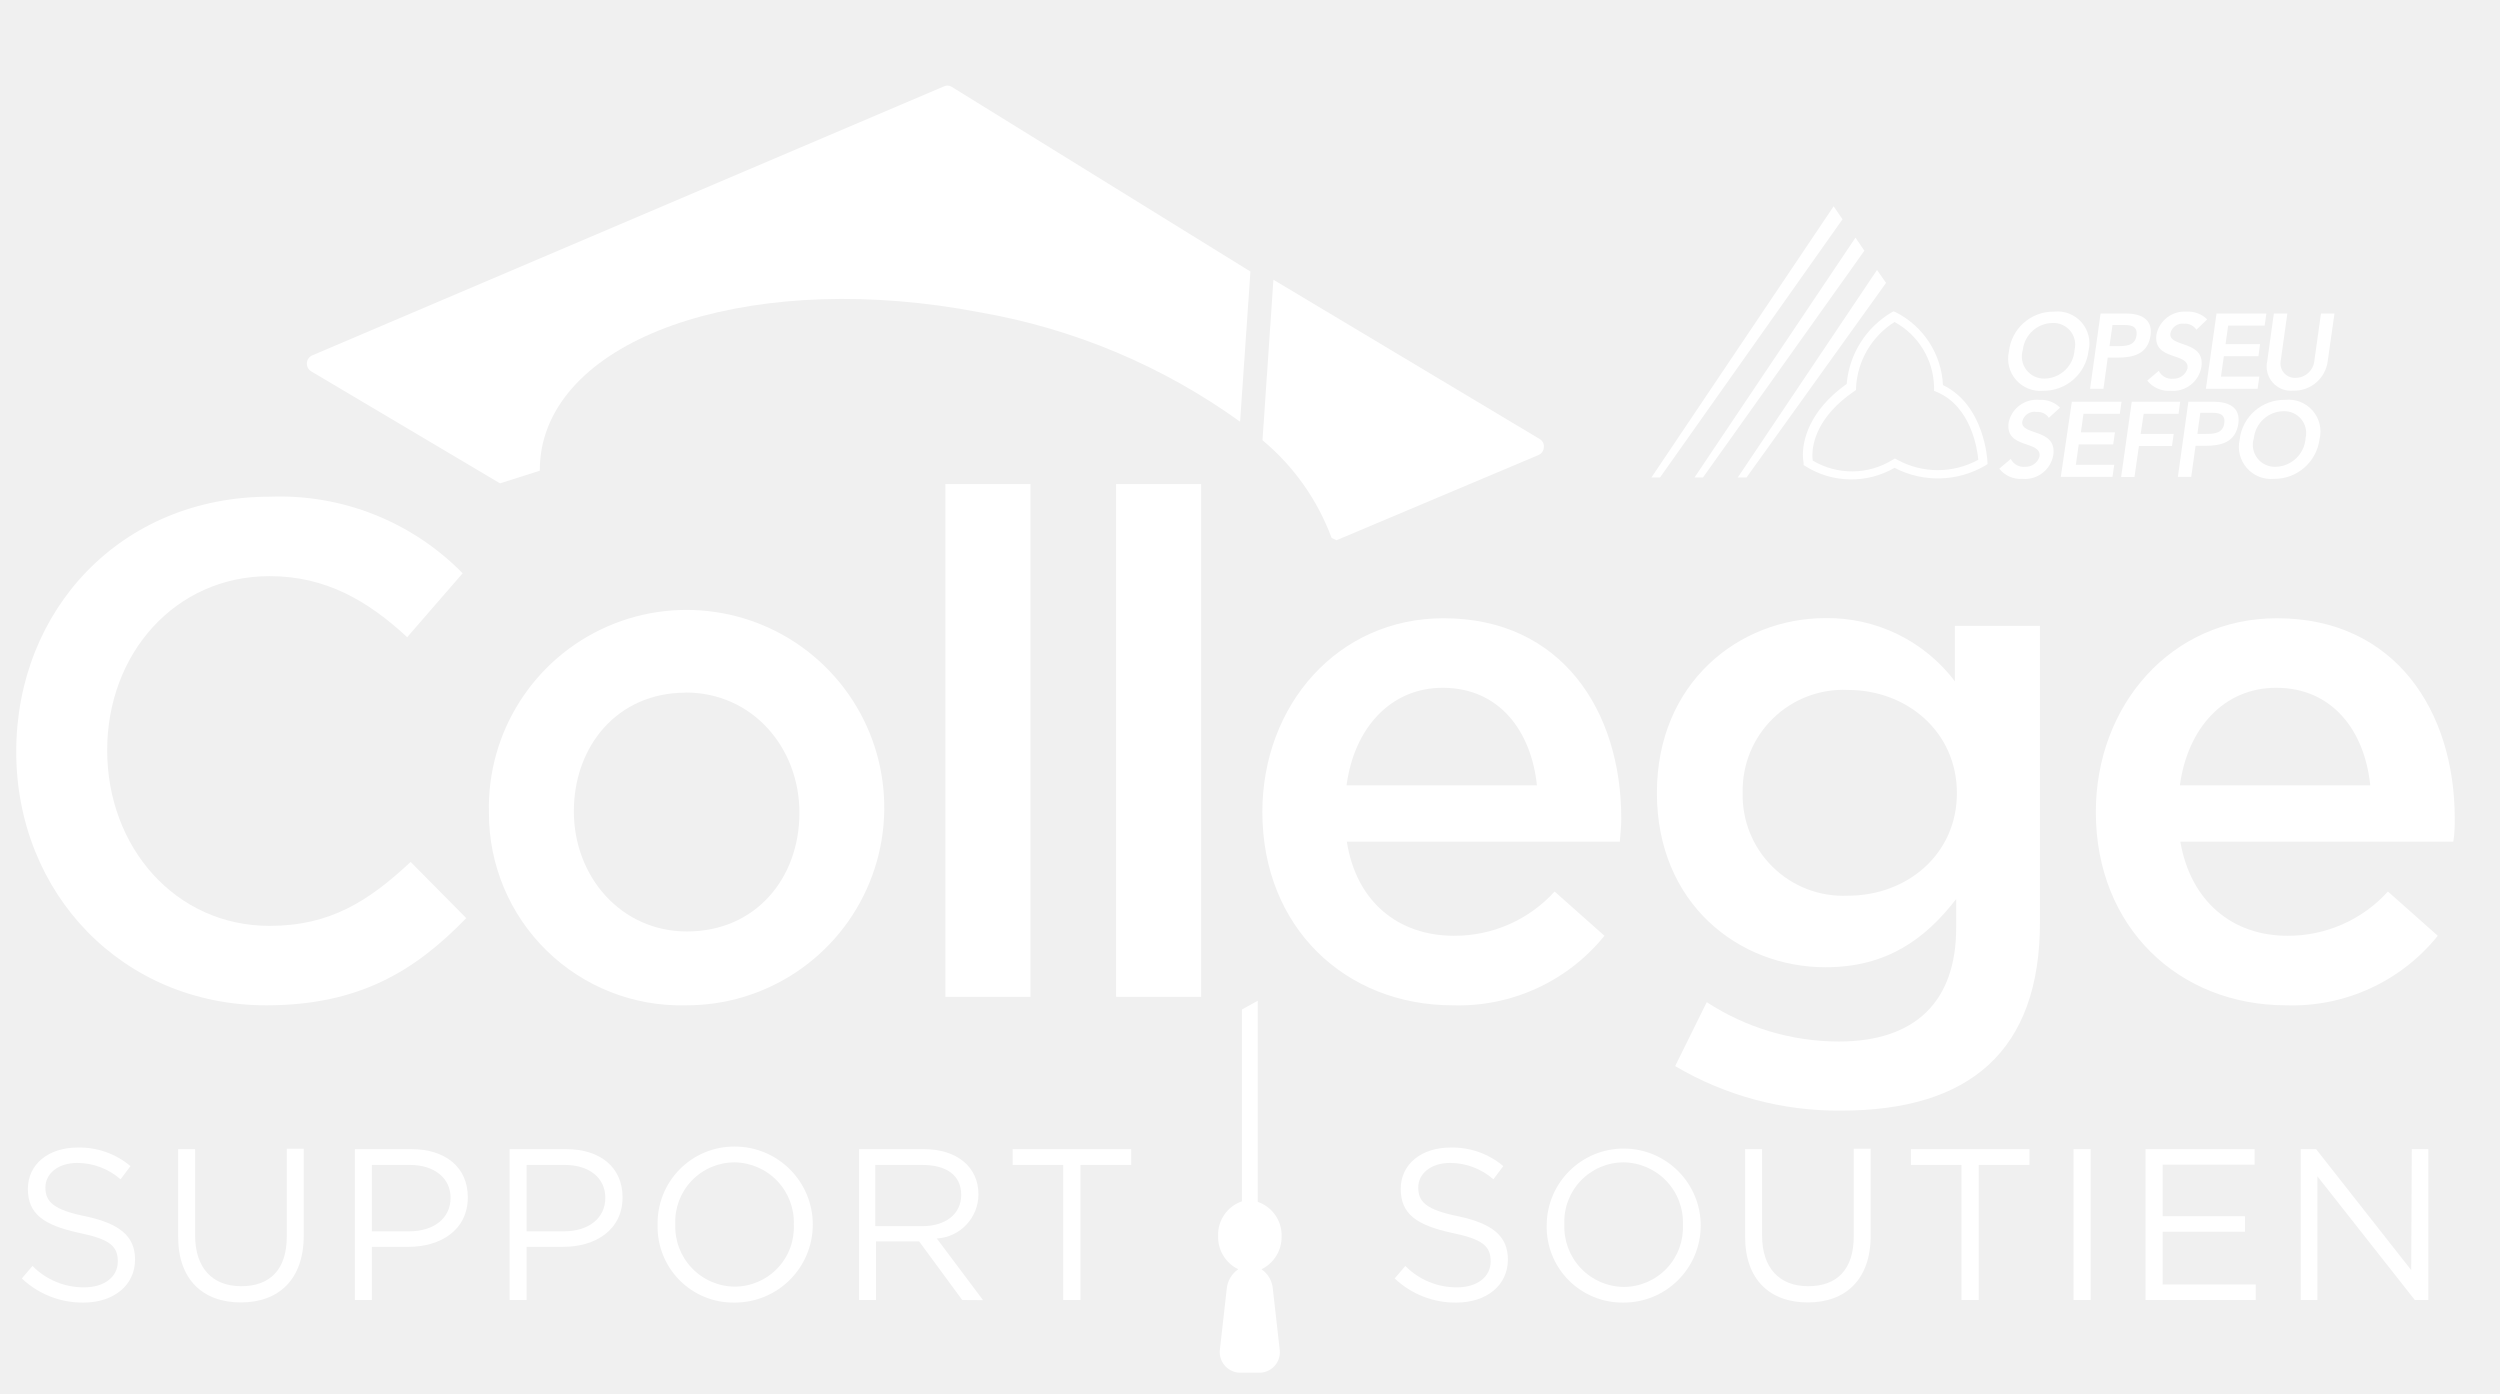
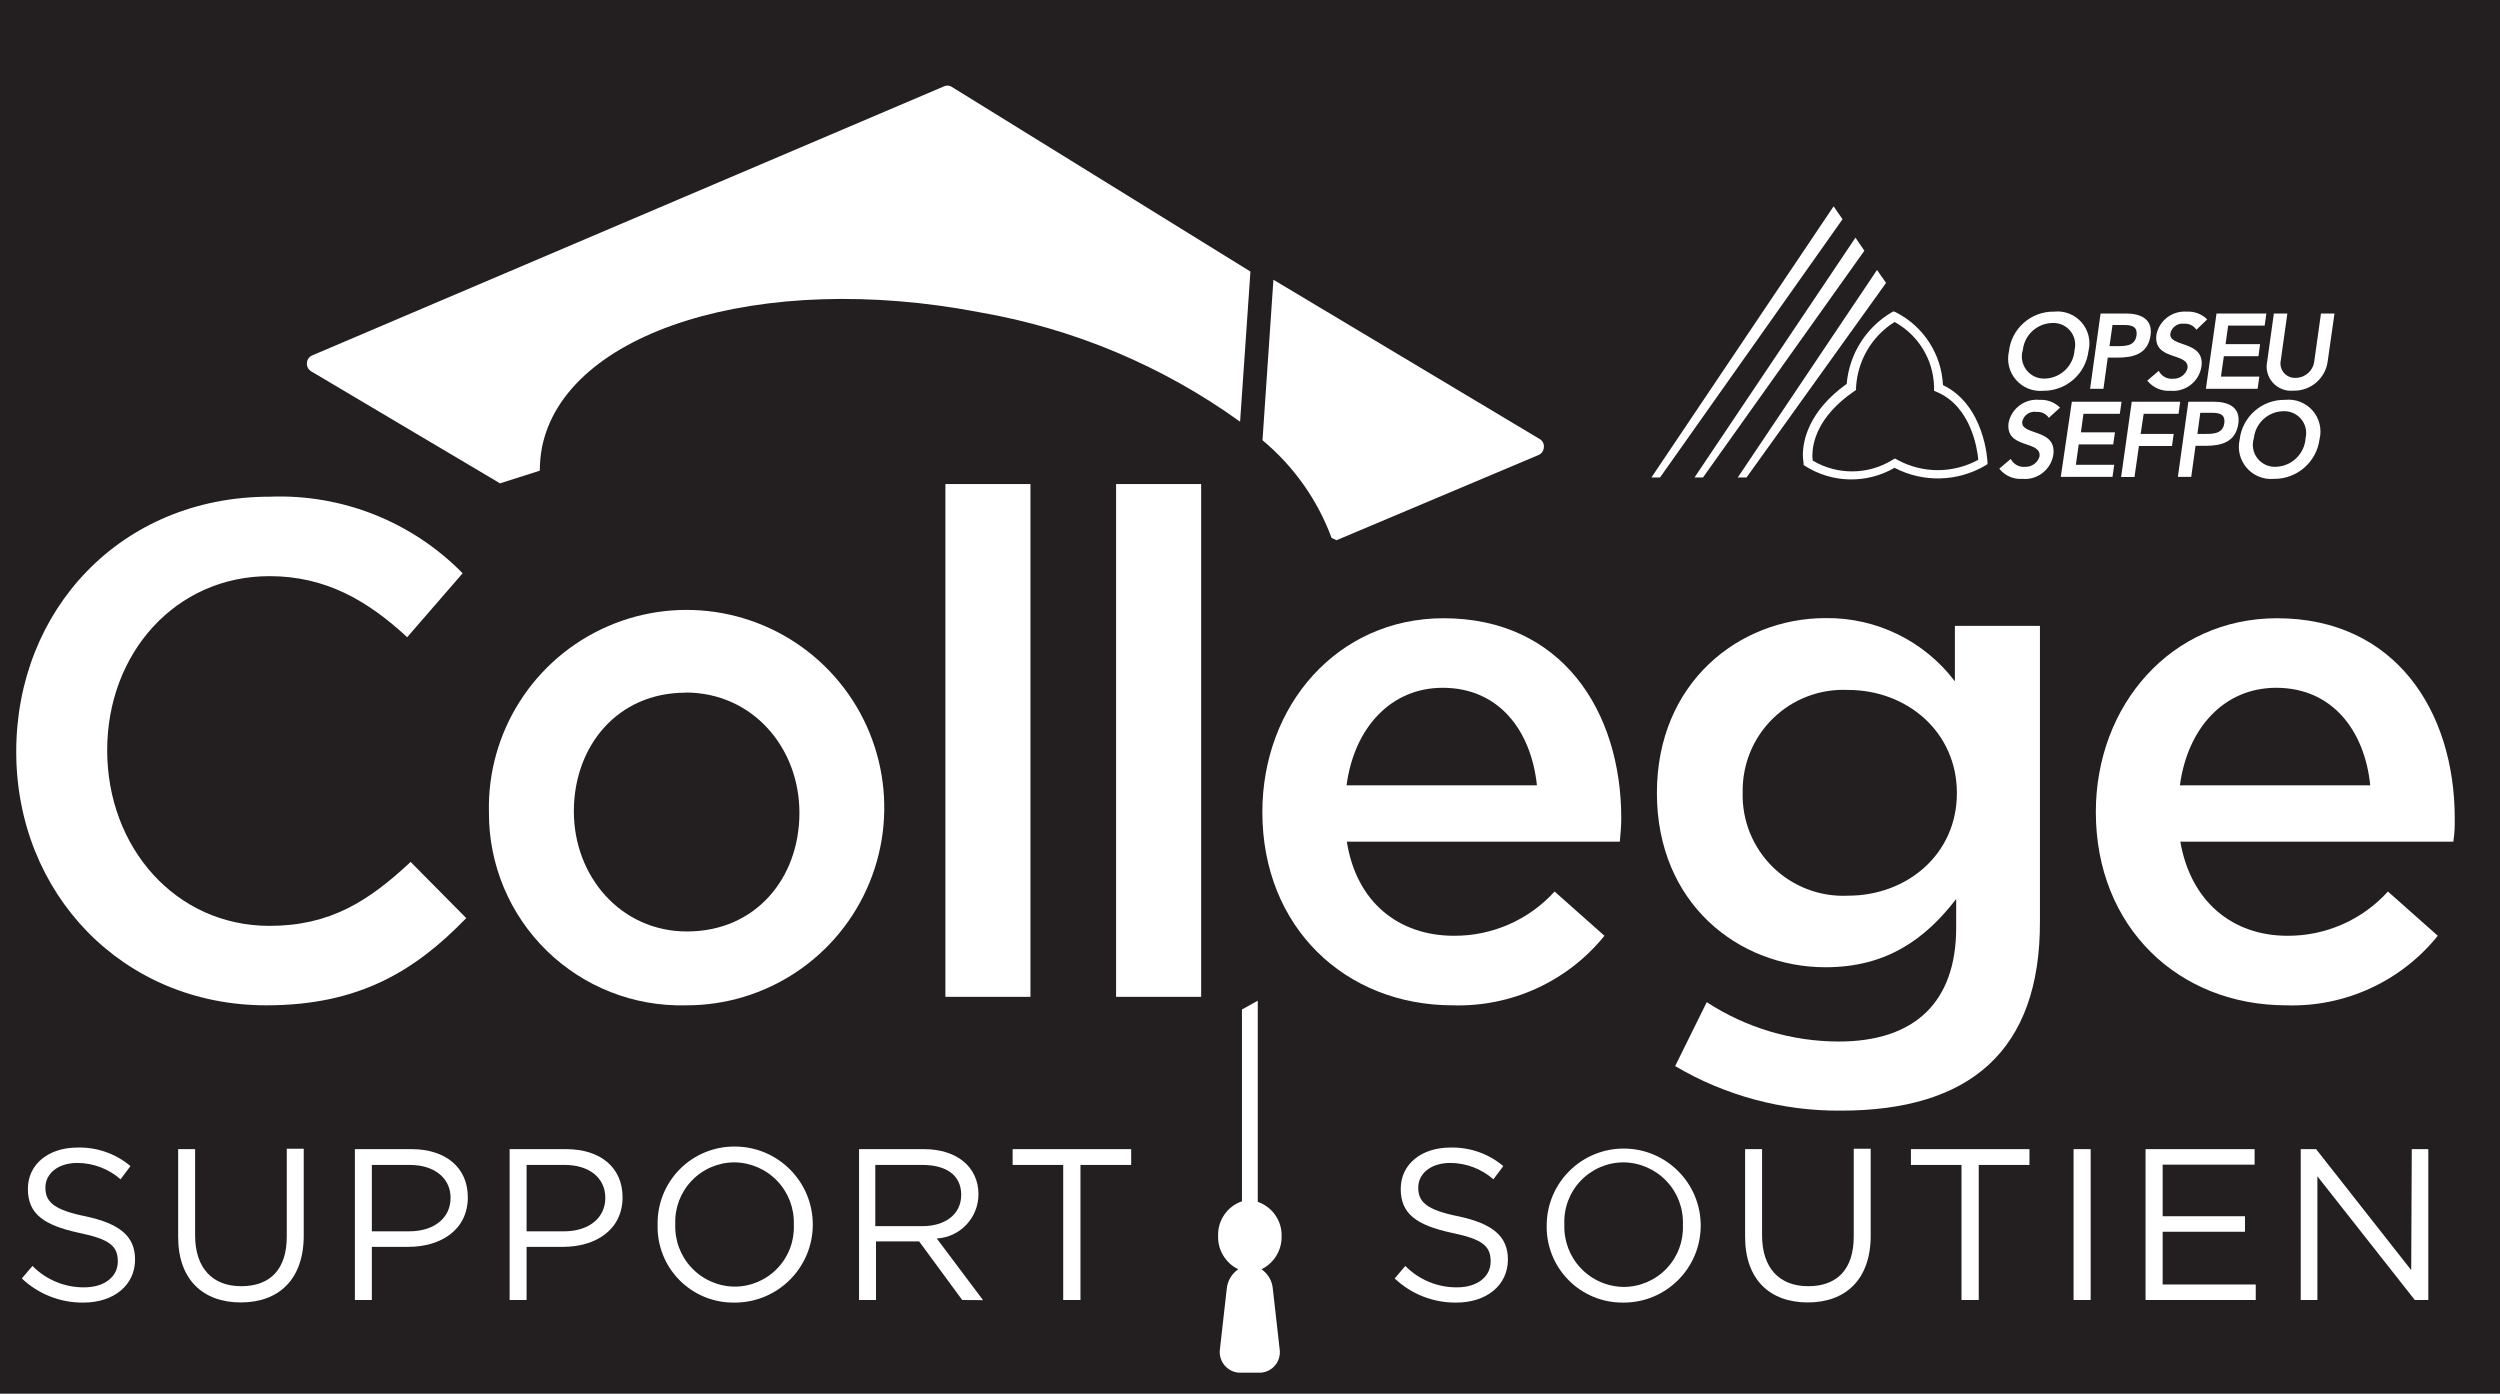
<svg xmlns="http://www.w3.org/2000/svg" id="Layer_1" data-name="Layer 1" width="174" height="97" viewBox="0 0 174 97">
+   <rect fill="#231f20" x="0" y="0" width="174" height="97" />
  <g transform="translate(-42.8, -56.8)">
    <path fill="#fff" d="M80.51,88c1.57-8.17,15.23-12.4,30.5-9.46a43.78,43.78,0,0,1,18.1,7.61l.72-10.45L109,62.82a.56.56,0,0,0-.52,0L64.52,81.54a.61.61,0,0,0-.36.53.62.62,0,0,0,.29.57l13.15,7.8,2.77-.88A8.93,8.93,0,0,1,80.51,88Z" />
    <path fill="#fff" d="M150,87.38,131.43,76.27l-.76,11.17a16.15,16.15,0,0,1,4.81,6.8l.34.16,14.06-5.93a.61.61,0,0,0,.37-.52A.59.59,0,0,0,150,87.38Z" />
    <path fill="#fff" d="M132,142.86a2.46,2.46,0,0,0-1.66-2.41v-14l-1.1.61v13.35a2.46,2.46,0,0,0-1.66,2.41,2.5,2.5,0,0,0,1.4,2.32,1.87,1.87,0,0,0-.8,1.37l-.47,4.17a1.44,1.44,0,0,0,1.34,1.66h1.48a1.43,1.43,0,0,0,1.33-1.66l-.47-4.17a1.83,1.83,0,0,0-.79-1.37A2.5,2.5,0,0,0,132,142.86Z" />
    <path fill="#fff" d="M48.78,141.46c2.34.51,3.42,1.37,3.42,3,0,1.81-1.5,3-3.59,3a6.13,6.13,0,0,1-4.29-1.68l.74-.87a5,5,0,0,0,3.6,1.49c1.41,0,2.34-.74,2.34-1.8s-.53-1.55-2.73-2c-2.42-.53-3.53-1.31-3.53-3.05s1.46-2.88,3.45-2.88a5.49,5.49,0,0,1,3.69,1.29l-.69.92a4.58,4.58,0,0,0-3-1.14c-1.36,0-2.23.75-2.23,1.71S46.47,141,48.78,141.46Z" />
    <path fill="#fff" d="M63.94,142.8c0,3.06-1.75,4.65-4.38,4.65s-4.36-1.59-4.36-4.56v-6.11h1.18v6c0,2.27,1.2,3.54,3.21,3.54s3.17-1.17,3.17-3.46v-6.11h1.18Z" />
    <path fill="#fff" d="M71.23,143.58H68.68v3.7H67.5v-10.5h3.93c2.37,0,3.93,1.26,3.93,3.35C75.36,142.41,73.47,143.58,71.23,143.58Zm.11-5.7H68.68v4.62h2.6c1.74,0,2.88-.93,2.88-2.33S73,137.88,71.34,137.88Z" />
    <path fill="#fff" d="M82,143.58H79.45v3.7H78.27v-10.5H82.2c2.37,0,3.93,1.26,3.93,3.35C86.13,142.41,84.24,143.58,82,143.58Zm.11-5.7H79.45v4.62h2.6c1.74,0,2.88-.93,2.88-2.33S83.8,137.88,82.11,137.88Z" />
    <path fill="#fff" d="M93.91,147.46a5.27,5.27,0,0,1-5.34-5.41,5.33,5.33,0,0,1,5.37-5.45,5.43,5.43,0,0,1,0,10.86Zm0-9.76A4.13,4.13,0,0,0,89.8,142a4.18,4.18,0,0,0,4.14,4.35,4.13,4.13,0,0,0,4.11-4.32A4.18,4.18,0,0,0,93.91,137.7Z" />
    <path fill="#fff" d="M109.77,147.28l-3-4.08h-3v4.08h-1.18v-10.5h4.51c2.31,0,3.8,1.25,3.8,3.14A3.08,3.08,0,0,1,108,143l3.22,4.29Zm-2.81-9.4h-3.24v4.26H107c1.57,0,2.7-.81,2.7-2.18S108.66,137.88,107,137.88Z" />
    <path fill="#fff" d="M118,147.28h-1.2v-9.4h-3.52v-1.1h8.25v1.1H118Z" />
    <path fill="#fff" d="M61.33,126.77c-10,0-17.4-7.78-17.4-17.65s7.28-17.75,17.65-17.75A17.82,17.82,0,0,1,75,96.7l-3.86,4.45c-2.74-2.54-5.67-4.25-9.58-4.25-6.55,0-11.3,5.37-11.3,12.12s4.75,12.22,11.3,12.22c4.2,0,6.89-1.71,9.82-4.45l3.87,3.91C71.65,124.42,67.74,126.77,61.33,126.77Z" />
    <path fill="#fff" d="M90.52,126.77a13.36,13.36,0,0,1-13.69-13.4,13.76,13.76,0,1,1,13.69,13.4Zm0-21.76c-4.75,0-7.78,3.72-7.78,8.26s3.28,8.36,7.87,8.36c4.79,0,7.83-3.71,7.83-8.26S95.16,105,90.52,105Z" />
    <path fill="#fff" d="M108.6,126.18V90.49h5.92v35.69Z" />
    <path fill="#fff" d="M120.48,126.18V90.49h5.92v35.69Z" />
    <path fill="#fff" d="M144,121.93a9.39,9.39,0,0,0,7-3.08l3.47,3.08a13.06,13.06,0,0,1-10.56,4.84c-7.48,0-13.25-5.43-13.25-13.45,0-7.43,5.23-13.49,12.61-13.49,8.22,0,12.37,6.45,12.37,13.93,0,.54-.05,1-.1,1.62h-19C137.2,119.58,140.13,121.93,144,121.93Zm5.77-10.47c-.4-3.81-2.64-6.79-6.56-6.79-3.61,0-6.16,2.79-6.69,6.79Z" />
    <path fill="#fff" d="M170.93,134.1A22.31,22.31,0,0,1,159.39,131l2.2-4.45a16.83,16.83,0,0,0,9.19,2.74c5.28,0,8.17-2.74,8.17-7.92v-2c-2.15,2.79-4.84,4.75-9.09,4.75-6.07,0-11.74-4.45-11.74-12.13s5.72-12.17,11.74-12.17a11.11,11.11,0,0,1,9,4.4v-3.86h5.92V120.9C184.82,130,179.83,134.1,170.93,134.1Zm.49-29.28a7,7,0,0,0-7.33,7.13,7,7,0,0,0,7.33,7.19c4.11,0,7.58-2.88,7.58-7.14S175.53,104.82,171.42,104.82Z" />
    <path fill="#fff" d="M202,121.93a9.37,9.37,0,0,0,7-3.08l3.47,3.08a13,13,0,0,1-10.55,4.84c-7.49,0-13.25-5.43-13.25-13.45,0-7.43,5.23-13.49,12.61-13.49,8.21,0,12.37,6.45,12.37,13.93,0,.54,0,1-.1,1.62h-19C195.28,119.58,198.21,121.93,202,121.93Zm5.77-10.47c-.39-3.81-2.64-6.79-6.55-6.79-3.62,0-6.16,2.79-6.7,6.79Z" />
    <path fill="#fff" d="M185.76,78.49a2.22,2.22,0,0,1,2.4,2.74A3.15,3.15,0,0,1,185,84a2.24,2.24,0,0,1-2.38-2.73A3.11,3.11,0,0,1,185.76,78.49Zm-.64,4.66a2.13,2.13,0,0,0,2.07-2,1.51,1.51,0,0,0-1.54-1.87,2.11,2.11,0,0,0-2.06,1.87A1.54,1.54,0,0,0,185.12,83.15Z" />
    <path fill="#fff" d="M189,78.62h1.76c1,0,1.88.36,1.72,1.52-.19,1.31-1.2,1.55-2.31,1.55h-.67l-.3,2.17h-.93Zm1.18,2.27c.53,0,1.22,0,1.32-.74s-.51-.73-1-.73h-.67l-.21,1.47Z" />
    <path fill="#fff" d="M195.67,79.75a.94.94,0,0,0-.86-.42.86.86,0,0,0-.95.67c-.15,1,2.42.46,2.16,2.32A2,2,0,0,1,193.87,84a1.9,1.9,0,0,1-1.62-.71l.8-.68a1,1,0,0,0,1,.55,1,1,0,0,0,1-.72c.16-1.15-2.42-.49-2.16-2.36A2,2,0,0,1,195,78.49a1.86,1.86,0,0,1,1.42.54Z" />
    <path fill="#fff" d="M197.07,78.62h3.47l-.12.84h-2.54l-.18,1.29h2.4l-.11.84h-2.41l-.2,1.42h2.67l-.12.85h-3.6Z" />
    <path fill="#fff" d="M204.81,81.93a2.35,2.35,0,0,1-2.4,2.06,1.69,1.69,0,0,1-1.81-2.06l.46-3.31H202l-.46,3.28a1,1,0,0,0,1,1.2,1.32,1.32,0,0,0,1.34-1.2l.46-3.28h.94Z" />
    <path fill="#fff" d="M185.4,85.88a.94.94,0,0,0-.85-.41.87.87,0,0,0-1,.67c-.14,1,2.42.45,2.16,2.32a2,2,0,0,1-2.15,1.67,1.88,1.88,0,0,1-1.61-.71l.8-.68a1,1,0,0,0,1,.55,1,1,0,0,0,1-.72c.16-1.15-2.41-.49-2.15-2.36a2,2,0,0,1,2.15-1.58,1.88,1.88,0,0,1,1.43.54Z" />
    <path fill="#fff" d="M187,84.76h3.46l-.12.84h-2.53l-.18,1.29H190l-.12.84h-2.4l-.2,1.42h2.67l-.12.84h-3.6Z" />
    <path fill="#fff" d="M191.17,84.76h3.37l-.11.84H192L191.79,87h2.3l-.12.84h-2.3L191.36,90h-.93Z" />
    <path fill="#fff" d="M195.11,84.76h1.76c1,0,1.88.36,1.72,1.52-.19,1.31-1.2,1.55-2.31,1.55h-.67l-.3,2.16h-.93ZM196.29,87c.53,0,1.22,0,1.32-.74s-.51-.73-1-.73h-.67l-.2,1.47Z" />
    <path fill="#fff" d="M201.84,84.63a2.22,2.22,0,0,1,2.4,2.74,3.17,3.17,0,0,1-3.18,2.76,2.24,2.24,0,0,1-2.38-2.73A3.12,3.12,0,0,1,201.84,84.63Zm-.65,4.66a2.14,2.14,0,0,0,2.08-2,1.52,1.52,0,0,0-1.54-1.87,2.1,2.1,0,0,0-2.06,1.87A1.53,1.53,0,0,0,201.19,89.29Z" />
    <path fill="#fff" d="M174.49,78.52a6.41,6.41,0,0,0-3.16,5c-2.68,1.91-3.05,4-3.05,4.93a3.58,3.58,0,0,0,.05.58l0,.13.1.07a6,6,0,0,0,6.23.13,6.52,6.52,0,0,0,6.32-.16l.15-.1V89c0-.17-.2-4-3.1-5.4a6,6,0,0,0-3.27-5.06l-.16-.07Zm-5.55,10c0-.84.32-2.71,2.9-4.48l.14-.1v-.17a5.75,5.75,0,0,1,2.68-4.56,5.28,5.28,0,0,1,2.75,4.51V84l.21.09c2.35,1,2.8,3.92,2.87,4.71a5.87,5.87,0,0,1-5.64,0l-.16-.09-.16.09a5.35,5.35,0,0,1-5.56.06A2.28,2.28,0,0,1,168.94,88.5Z" />
    <polygon fill="#fff" points="172.56 74.25 171.94 73.34 160.74 90.03 161.33 90.03 172.56 74.25" />
    <polygon fill="#fff" points="174.07 76.49 173.44 75.59 163.75 90.03 164.36 90.03 174.07 76.49" />
    <polygon fill="#fff" points="171.04 72.06 170.42 71.16 157.74 90.03 158.34 90.03 171.04 72.06" />
    <path fill="#fff" d="M144.33,141.46c2.34.51,3.42,1.37,3.42,3,0,1.81-1.5,3-3.59,3a6.13,6.13,0,0,1-4.29-1.68l.74-.87a5,5,0,0,0,3.6,1.49c1.41,0,2.34-.74,2.34-1.8s-.53-1.55-2.73-2c-2.42-.53-3.53-1.31-3.53-3.05s1.46-2.88,3.45-2.88a5.49,5.49,0,0,1,3.69,1.29l-.69.92a4.58,4.58,0,0,0-3-1.14c-1.36,0-2.23.75-2.23,1.71S142,141,144.33,141.46Z" />
    <path fill="#fff" d="M155.79,147.46a5.27,5.27,0,0,1-5.34-5.41,5.36,5.36,0,1,1,5.34,5.41Zm0-9.76a4.13,4.13,0,0,0-4.11,4.32,4.18,4.18,0,0,0,4.14,4.35,4.13,4.13,0,0,0,4.11-4.32A4.18,4.18,0,0,0,155.79,137.7Z" />
    <path fill="#fff" d="M173,142.8c0,3.06-1.75,4.65-4.38,4.65s-4.36-1.59-4.36-4.56v-6.11h1.18v6c0,2.27,1.2,3.54,3.21,3.54s3.17-1.17,3.17-3.46v-6.11H173Z" />
    <path fill="#fff" d="M180.52,147.28h-1.2v-9.4H175.8v-1.1h8.25v1.1h-3.53Z" />
    <path fill="#fff" d="M188.31,136.78v10.5h-1.19v-10.5Z" />
    <path fill="#fff" d="M199.72,137.86h-6.4v3.59h5.73v1.08h-5.73v3.67h6.48v1.08h-7.67v-10.5h7.59Z" />
    <path fill="#fff" d="M210.66,136.78h1.15v10.5h-.94l-6.78-8.61v8.61h-1.16v-10.5H204l6.62,8.42Z" />
  </g>
</svg>
